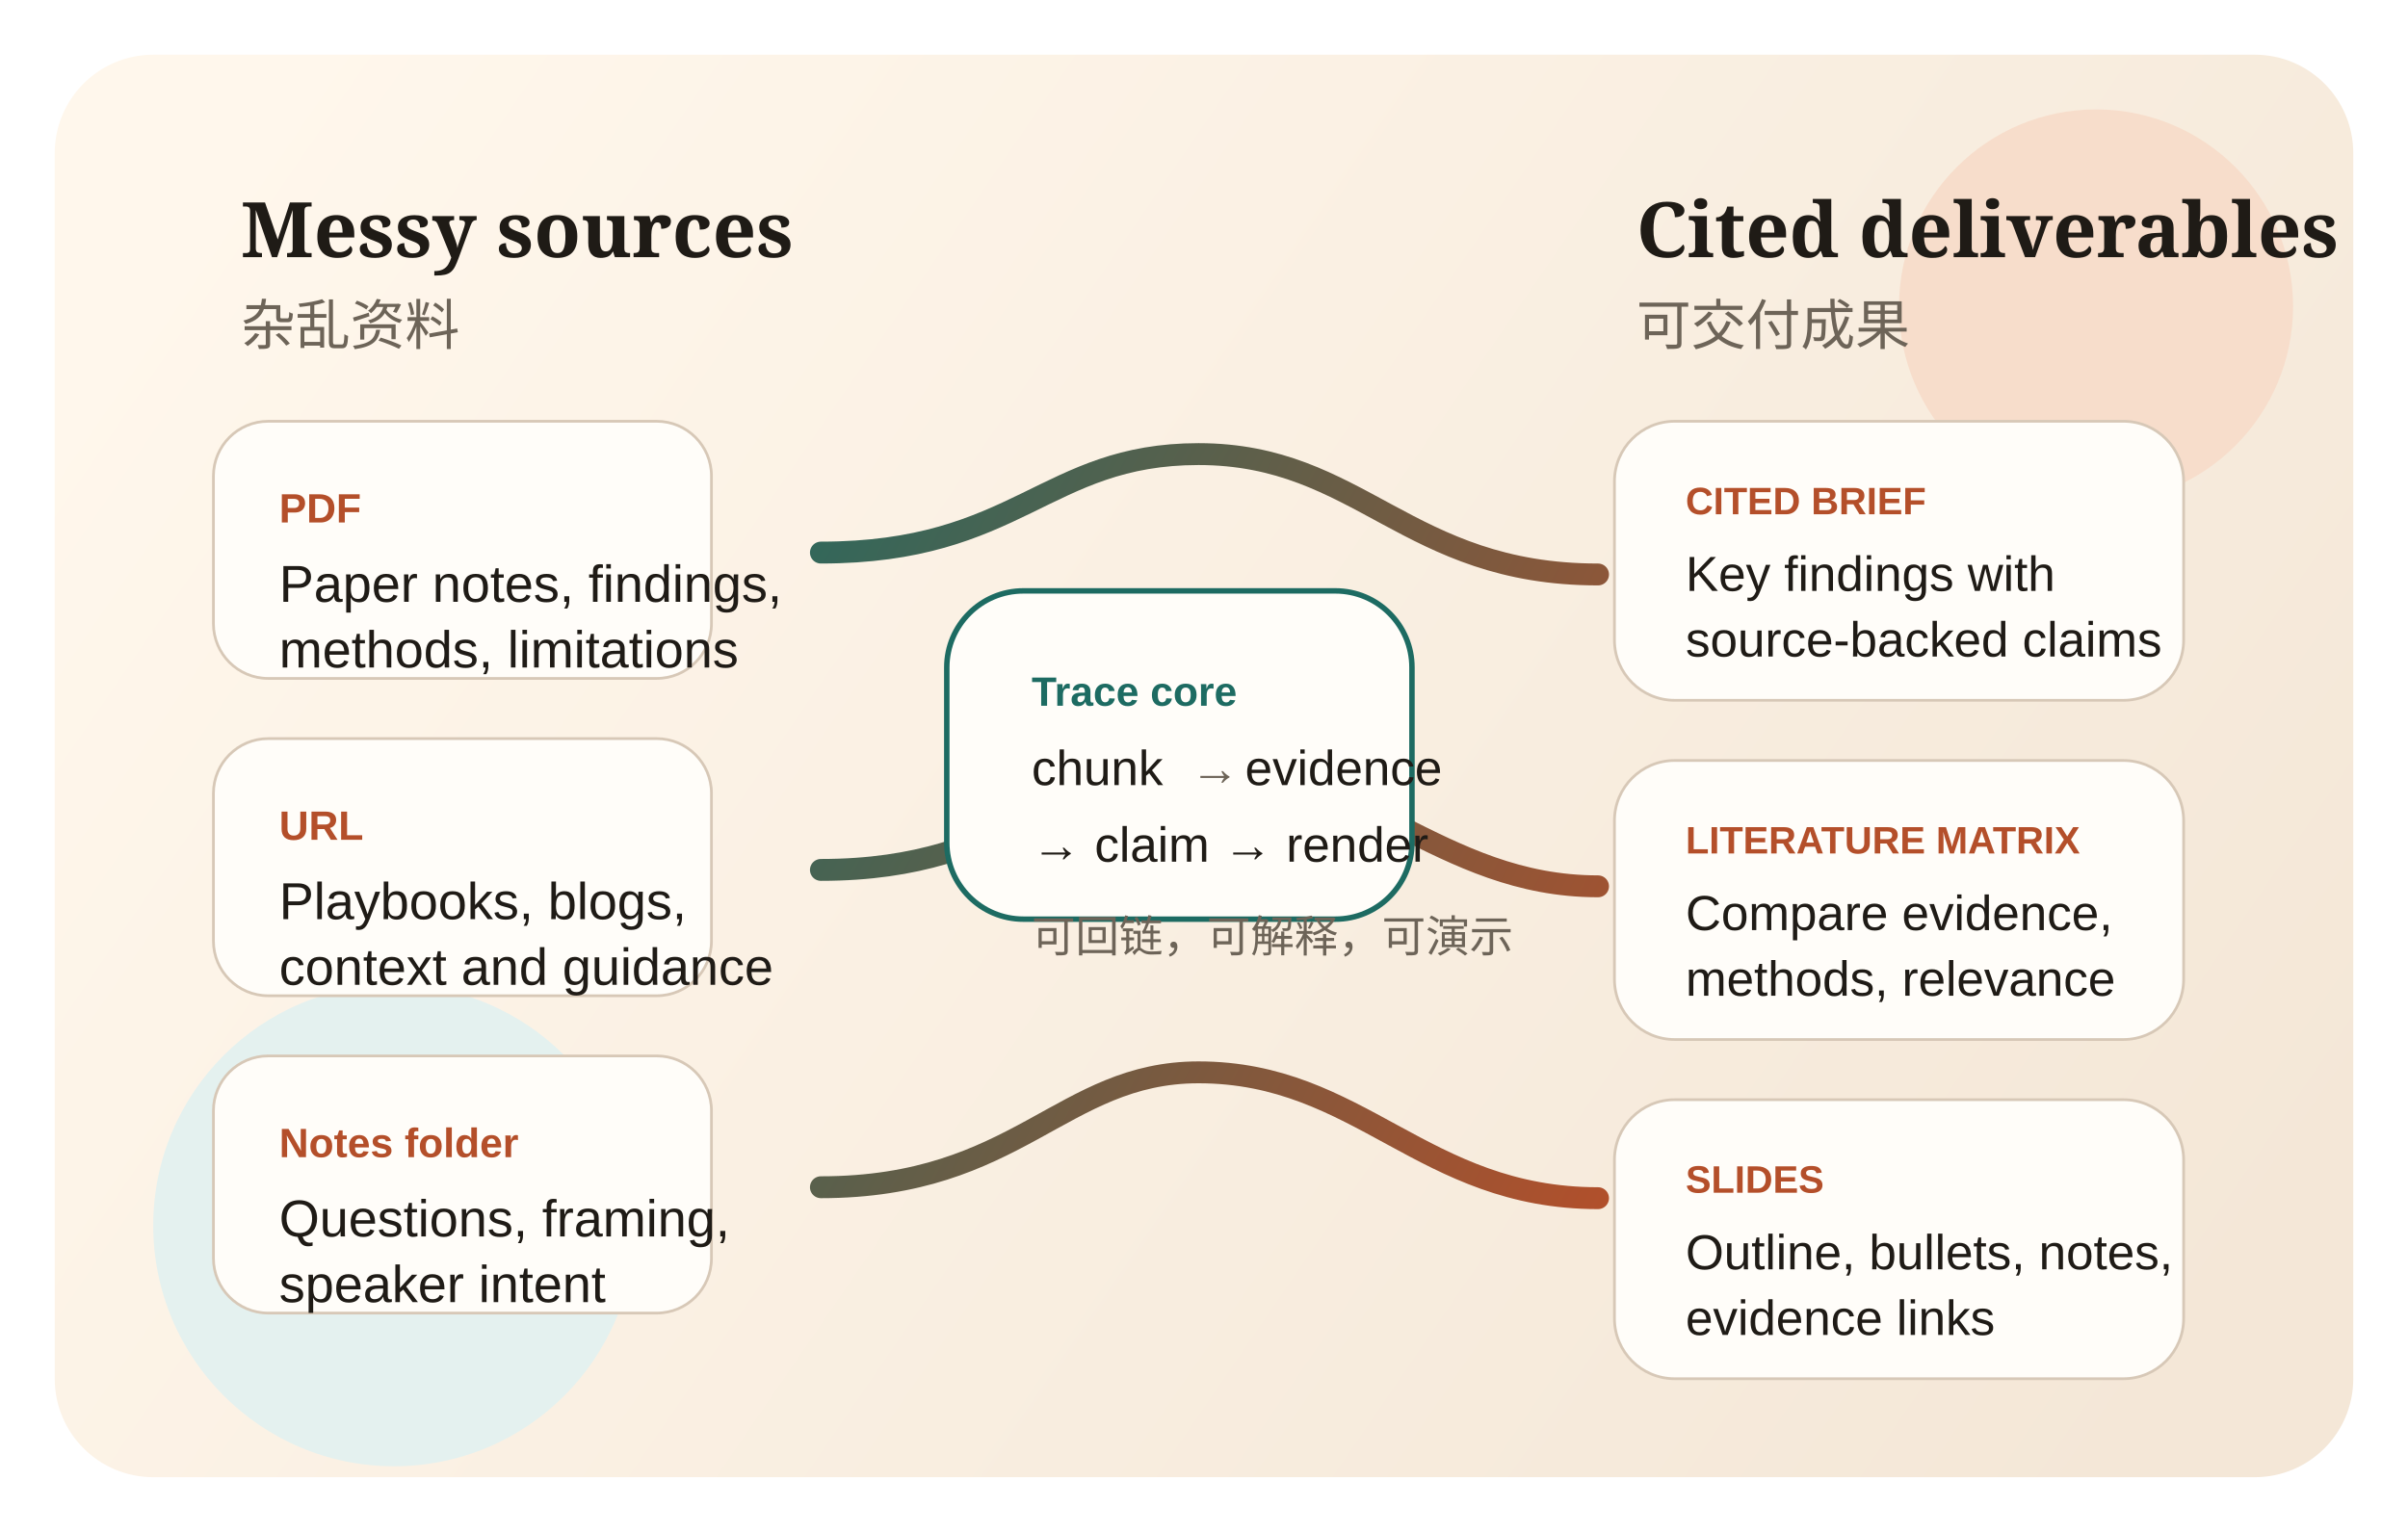
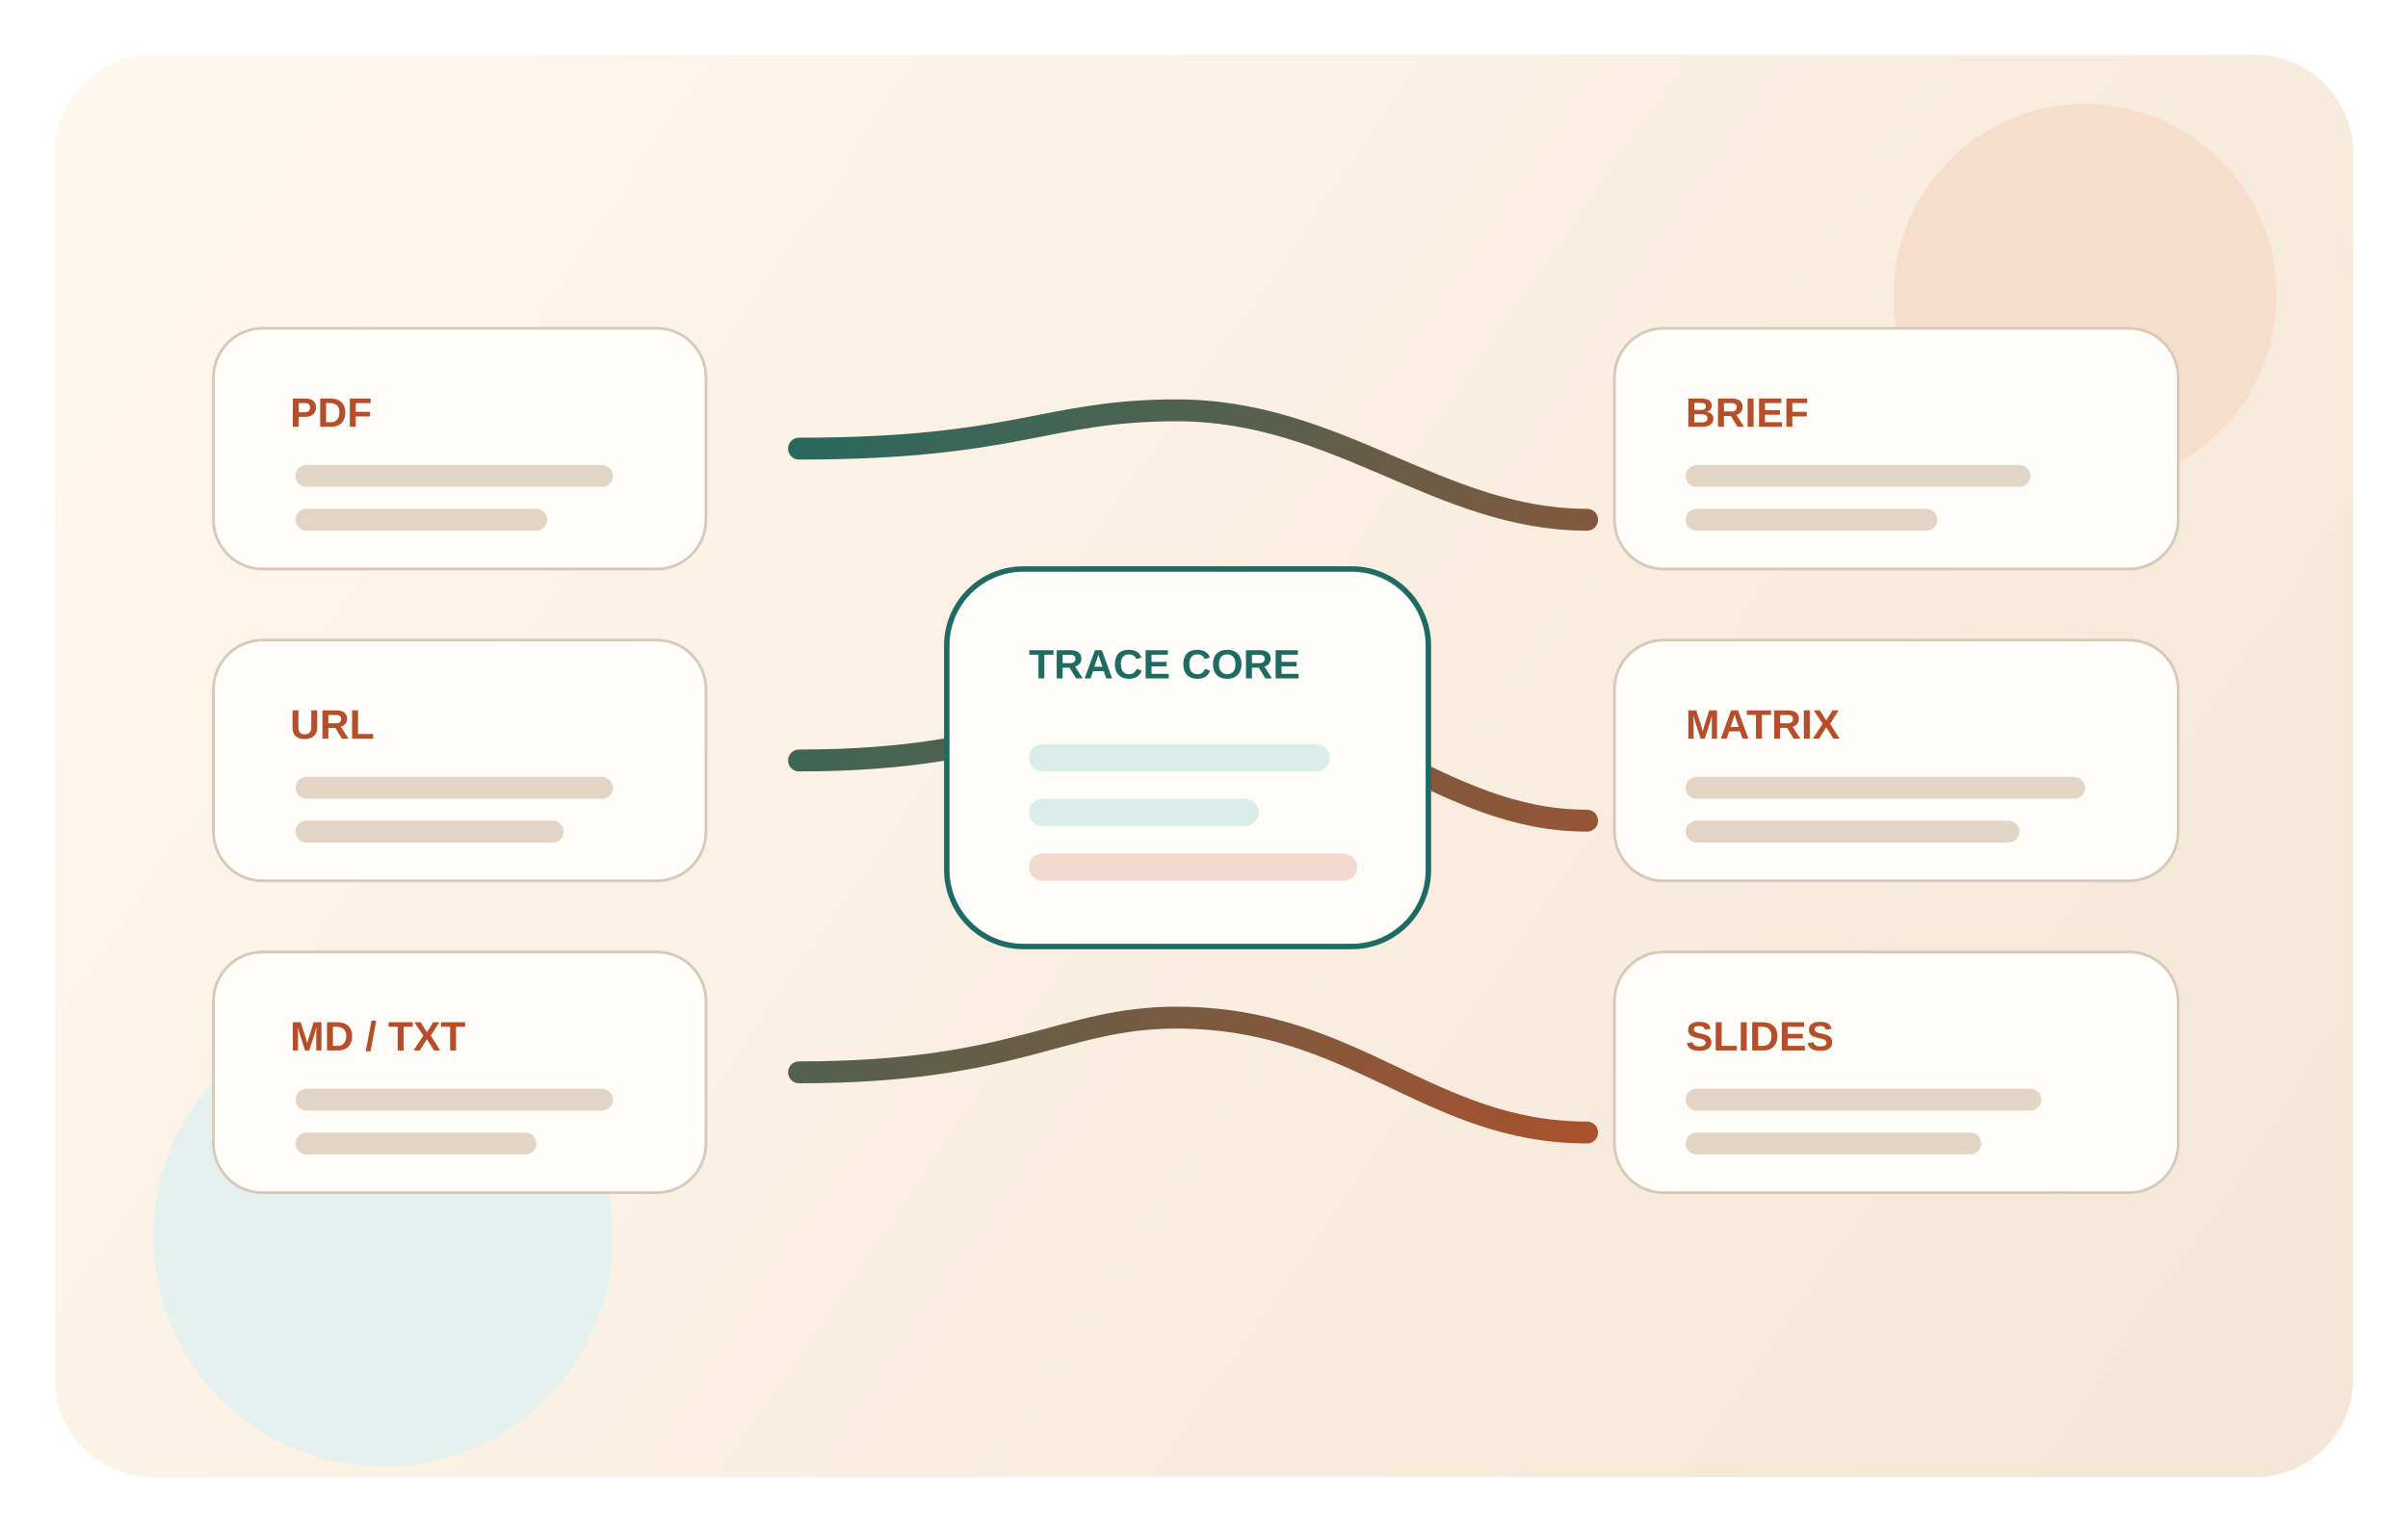
<svg xmlns="http://www.w3.org/2000/svg" width="880" height="560" viewBox="0 0 880 560" fill="none">
  <defs>
    <linearGradient id="bg" x1="90" y1="40" x2="790" y2="520" gradientUnits="userSpaceOnUse">
      <stop stop-color="#FFF7EC" />
      <stop offset="1" stop-color="#F4E7D7" />
    </linearGradient>
-     <linearGradient id="signal" x1="250" y1="150" x2="640" y2="360" gradientUnits="userSpaceOnUse">
+     <linearGradient id="signal" x1="252" y1="154" x2="630" y2="394" gradientUnits="userSpaceOnUse">
      <stop stop-color="#1D6B62" />
      <stop offset="1" stop-color="#B44F2A" />
    </linearGradient>
  </defs>
  <rect x="20" y="20" width="840" height="520" rx="36" fill="url(#bg)" />
-   <circle cx="766" cy="112" r="72" fill="#F7DDCB" />
-   <circle cx="144" cy="448" r="88" fill="#E4F1EF" />
-   <text x="88" y="94" fill="#1F1B16" font-family="Georgia, serif" font-size="28" font-weight="700">Messy sources</text>
-   <text x="88" y="126" fill="#6D6458" font-family="Georgia, serif" font-size="20">杂乱资料</text>
-   <rect x="78" y="154" width="182" height="94" rx="20" fill="#FFFDF9" stroke="#D7C8B7" />
-   <text x="102" y="191" fill="#B44F2A" font-family="Arial, sans-serif" font-size="15" font-weight="700">PDF</text>
-   <text x="102" y="220" fill="#1F1B16" font-family="Arial, sans-serif" font-size="19">Paper notes, findings,</text>
-   <text x="102" y="244" fill="#1F1B16" font-family="Arial, sans-serif" font-size="19">methods, limitations</text>
-   <rect x="78" y="270" width="182" height="94" rx="20" fill="#FFFDF9" stroke="#D7C8B7" />
-   <text x="102" y="307" fill="#B44F2A" font-family="Arial, sans-serif" font-size="15" font-weight="700">URL</text>
-   <text x="102" y="336" fill="#1F1B16" font-family="Arial, sans-serif" font-size="19">Playbooks, blogs,</text>
-   <text x="102" y="360" fill="#1F1B16" font-family="Arial, sans-serif" font-size="19">context and guidance</text>
-   <rect x="78" y="386" width="182" height="94" rx="20" fill="#FFFDF9" stroke="#D7C8B7" />
-   <text x="102" y="423" fill="#B44F2A" font-family="Arial, sans-serif" font-size="15" font-weight="700">Notes folder</text>
-   <text x="102" y="452" fill="#1F1B16" font-family="Arial, sans-serif" font-size="19">Questions, framing,</text>
-   <text x="102" y="476" fill="#1F1B16" font-family="Arial, sans-serif" font-size="19">speaker intent</text>
-   <path d="M300 202C372 202 382 166 438 166C497 166 514 210 584 210" stroke="url(#signal)" stroke-width="8" stroke-linecap="round" />
-   <path d="M300 318C372 318 386 280 438 280C497 280 526 324 584 324" stroke="url(#signal)" stroke-width="8" stroke-linecap="round" />
-   <path d="M300 434C372 434 388 392 438 392C497 392 520 438 584 438" stroke="url(#signal)" stroke-width="8" stroke-linecap="round" />
-   <rect x="346" y="216" width="170" height="120" rx="28" fill="#FFFDF9" stroke="#1D6B62" stroke-width="2" />
-   <text x="377" y="258" fill="#1D6B62" font-family="Arial, sans-serif" font-size="15" font-weight="700">Trace core</text>
-   <text x="377" y="287" fill="#1F1B16" font-family="Arial, sans-serif" font-size="18">chunk</text>
-   <text x="435" y="287" fill="#6D6458" font-family="Arial, sans-serif" font-size="18">→</text>
-   <text x="455" y="287" fill="#1F1B16" font-family="Arial, sans-serif" font-size="18">evidence</text>
-   <text x="377" y="315" fill="#1F1B16" font-family="Arial, sans-serif" font-size="18">→ claim → render</text>
-   <text x="377" y="348" fill="#6D6458" font-family="Arial, sans-serif" font-size="16">可回链，可解释，可演示</text>
-   <text x="598" y="94" fill="#1F1B16" font-family="Georgia, serif" font-size="28" font-weight="700">Cited deliverables</text>
-   <text x="598" y="126" fill="#6D6458" font-family="Georgia, serif" font-size="20">可交付成果</text>
-   <rect x="590" y="154" width="208" height="102" rx="22" fill="#FFFDF9" stroke="#D7C8B7" />
-   <text x="616" y="188" fill="#B44F2A" font-family="Arial, sans-serif" font-size="14" font-weight="700">CITED BRIEF</text>
-   <text x="616" y="216" fill="#1F1B16" font-family="Arial, sans-serif" font-size="18">Key findings with</text>
-   <text x="616" y="240" fill="#1F1B16" font-family="Arial, sans-serif" font-size="18">source-backed claims</text>
-   <rect x="590" y="278" width="208" height="102" rx="22" fill="#FFFDF9" stroke="#D7C8B7" />
-   <text x="616" y="312" fill="#B44F2A" font-family="Arial, sans-serif" font-size="14" font-weight="700">LITERATURE MATRIX</text>
-   <text x="616" y="340" fill="#1F1B16" font-family="Arial, sans-serif" font-size="18">Compare evidence,</text>
-   <text x="616" y="364" fill="#1F1B16" font-family="Arial, sans-serif" font-size="18">methods, relevance</text>
-   <rect x="590" y="402" width="208" height="102" rx="22" fill="#FFFDF9" stroke="#D7C8B7" />
-   <text x="616" y="436" fill="#B44F2A" font-family="Arial, sans-serif" font-size="14" font-weight="700">SLIDES</text>
-   <text x="616" y="464" fill="#1F1B16" font-family="Arial, sans-serif" font-size="18">Outline, bullets, notes,</text>
-   <text x="616" y="488" fill="#1F1B16" font-family="Arial, sans-serif" font-size="18">evidence links</text>
+   <circle cx="140" cy="452" r="84" fill="#E4F1EF" />
+   <circle cx="762" cy="108" r="70" fill="#F7DDCB" />
+   <rect x="78" y="120" width="180" height="88" rx="18" fill="#FFFDF9" stroke="#D7C8B7" />
+   <rect x="78" y="234" width="180" height="88" rx="18" fill="#FFFDF9" stroke="#D7C8B7" />
+   <rect x="78" y="348" width="180" height="88" rx="18" fill="#FFFDF9" stroke="#D7C8B7" />
+   <text x="106" y="156" fill="#B44F2A" font-family="Arial, sans-serif" font-size="15" font-weight="700">PDF</text>
+   <text x="106" y="270" fill="#B44F2A" font-family="Arial, sans-serif" font-size="15" font-weight="700">URL</text>
+   <text x="106" y="384" fill="#B44F2A" font-family="Arial, sans-serif" font-size="15" font-weight="700">MD / TXT</text>
+   <rect x="108" y="170" width="116" height="8" rx="4" fill="#E3D5C5" />
+   <rect x="108" y="186" width="92" height="8" rx="4" fill="#E3D5C5" />
+   <rect x="108" y="284" width="116" height="8" rx="4" fill="#E3D5C5" />
+   <rect x="108" y="300" width="98" height="8" rx="4" fill="#E3D5C5" />
+   <rect x="108" y="398" width="116" height="8" rx="4" fill="#E3D5C5" />
+   <rect x="108" y="414" width="88" height="8" rx="4" fill="#E3D5C5" />
+   <path d="M292 164C372 164 382 150 430 150C489 150 526 190 580 190" stroke="url(#signal)" stroke-width="8" stroke-linecap="round" />
+   <path d="M292 278C372 278 390 256 430 256C495 256 526 300 580 300" stroke="url(#signal)" stroke-width="8" stroke-linecap="round" />
+   <path d="M292 392C372 392 388 372 430 372C495 372 522 414 580 414" stroke="url(#signal)" stroke-width="8" stroke-linecap="round" />
+   <rect x="346" y="208" width="176" height="138" rx="28" fill="#FFFDF9" stroke="#1D6B62" stroke-width="2" />
+   <text x="376" y="248" fill="#1D6B62" font-family="Arial, sans-serif" font-size="15" font-weight="700">TRACE CORE</text>
+   <rect x="376" y="272" width="110" height="10" rx="5" fill="#D9EEE9" />
+   <rect x="376" y="292" width="84" height="10" rx="5" fill="#D9EEE9" />
+   <rect x="376" y="312" width="120" height="10" rx="5" fill="#F4D9CE" />
+   <rect x="590" y="120" width="206" height="88" rx="18" fill="#FFFDF9" stroke="#D7C8B7" />
+   <rect x="590" y="234" width="206" height="88" rx="18" fill="#FFFDF9" stroke="#D7C8B7" />
+   <rect x="590" y="348" width="206" height="88" rx="18" fill="#FFFDF9" stroke="#D7C8B7" />
+   <text x="616" y="156" fill="#B44F2A" font-family="Arial, sans-serif" font-size="15" font-weight="700">BRIEF</text>
+   <text x="616" y="270" fill="#B44F2A" font-family="Arial, sans-serif" font-size="15" font-weight="700">MATRIX</text>
+   <text x="616" y="384" fill="#B44F2A" font-family="Arial, sans-serif" font-size="15" font-weight="700">SLIDES</text>
+   <rect x="616" y="170" width="126" height="8" rx="4" fill="#E3D5C5" />
+   <rect x="616" y="186" width="92" height="8" rx="4" fill="#E3D5C5" />
+   <rect x="616" y="284" width="146" height="8" rx="4" fill="#E3D5C5" />
+   <rect x="616" y="300" width="122" height="8" rx="4" fill="#E3D5C5" />
+   <rect x="616" y="398" width="130" height="8" rx="4" fill="#E3D5C5" />
+   <rect x="616" y="414" width="108" height="8" rx="4" fill="#E3D5C5" />
</svg>
